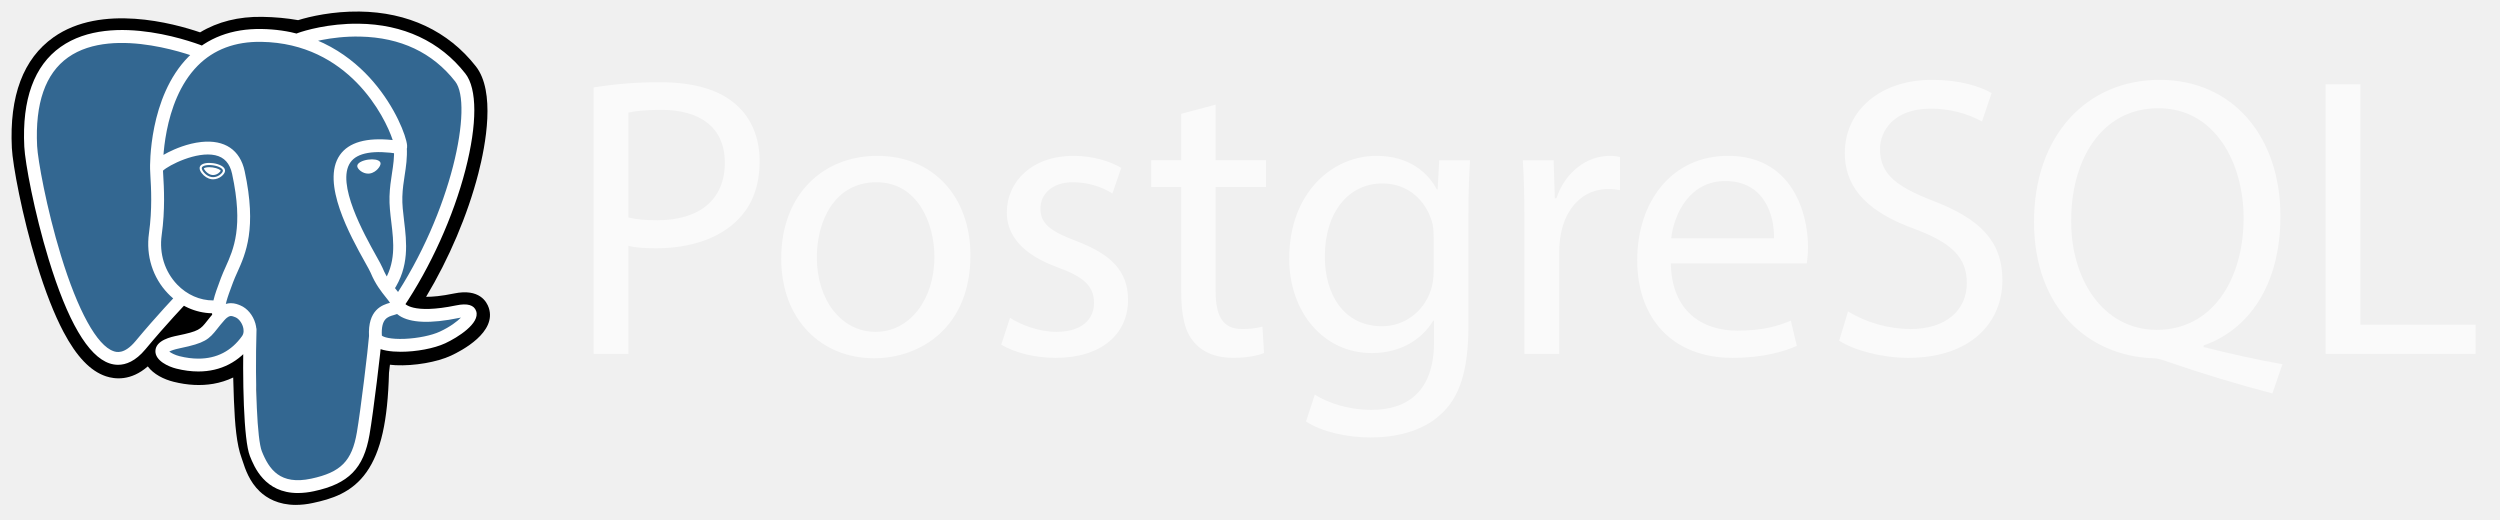
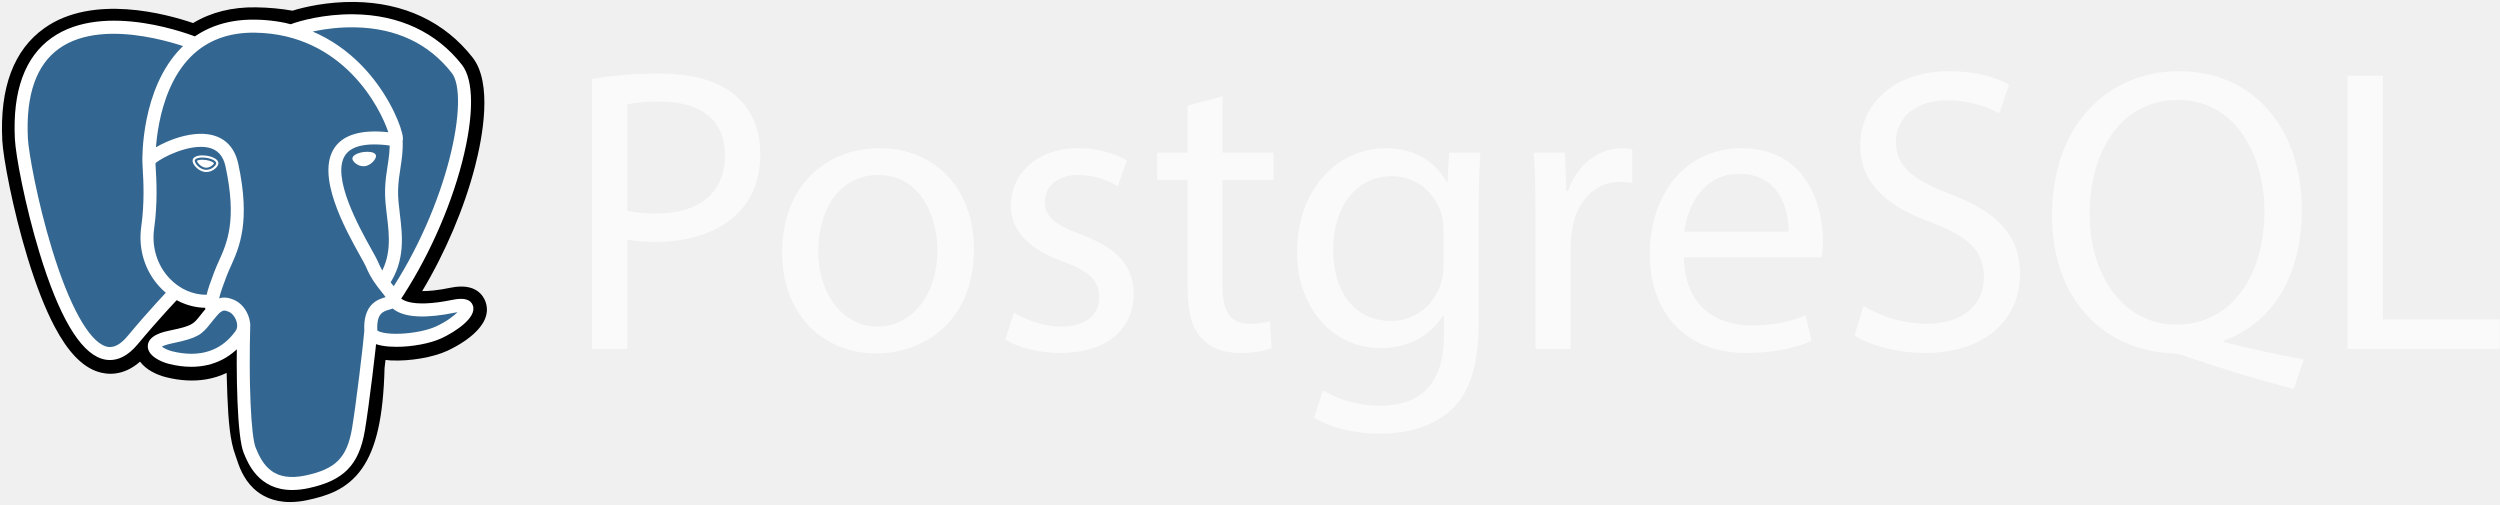
- <svg xmlns="http://www.w3.org/2000/svg" width="130" height="27" viewBox="0 0 130 27">
+ <svg xmlns="http://www.w3.org/2000/svg" viewBox="0.5 0.5 128.25 25.875">
  <g transform="translate(-3.13 -.465) scale(.26)">
    <path d="M85.988 76.075c.632-5.262.443-6.034 4.362-5.182l.995.088c3.014.137 6.957-.485 9.272-1.561 4.986-2.313 7.942-6.177 3.026-5.162-11.215 2.313-11.986-1.483-11.986-1.483C103.5 45.204 108.451 22.9 104.178 17.44 92.524 2.548 72.35 9.59 72.012 9.773l-.108.021c-2.216-.461-4.695-.735-7.481-.78-5.075-.083-8.926 1.331-11.847 3.546 0 0-35.989-14.827-34.315 18.646.356 7.121 10.207 53.882 21.956 39.758 4.294-5.164 8.444-9.531 8.444-9.531 2.061 1.369 4.528 2.067 7.116 1.816l.2-.17c-.062.641-.035 1.268.081 2.01-3.027 3.383-2.137 3.977-8.189 5.222-6.122 1.262-2.525 3.508-.178 4.095 2.848.713 9.433 1.722 13.884-4.509l-.177.711c1.188.95 1.107 6.827 1.275 11.026.168 4.199.45 8.117 1.306 10.429.856 2.31 1.866 8.261 9.819 6.557 6.646-1.426 11.727-3.476 12.19-22.545" />
    <path d="M71.208 102.77c-3.518 0-5.808-1.36-7.2-2.674-2.1-1.981-2.933-4.534-3.43-6.059l-.215-.637c-1.002-2.705-1.341-6.599-1.542-11.613a199.25 199.25 0 01-.075-2.352c-.017-.601-.038-1.355-.068-2.146a15.157 15.157 0 01-3.997 1.264c-2.48.424-5.146.286-7.926-.409-1.961-.49-3.999-1.506-5.16-3.076-3.385 2.965-6.614 2.562-8.373 1.976-3.103-1.035-5.88-3.942-8.491-8.89-1.859-3.523-3.658-8.115-5.347-13.646-2.94-9.633-4.808-19.779-4.974-23.109-.522-10.427 2.284-17.883 8.34-22.16 9.555-6.749 24.03-2.781 29.307-.979 3.545-2.137 7.716-3.178 12.43-3.102 2.532.041 4.942.264 7.181.662 2.335-.734 6.949-1.788 12.23-1.723 9.73.116 17.793 3.908 23.316 10.966 3.941 5.036 1.993 15.61.48 21.466-2.127 8.235-5.856 16.996-10.436 24.622 1.244.009 3.045-.141 5.607-.669 5.054-1.044 6.531 1.666 6.932 2.879 1.607 4.867-5.378 8.544-7.557 9.555-2.792 1.297-7.343 2.086-11.071 1.915l-.163-.011-.979-.086-.097.816-.093.799c-.25 9.664-1.631 15.784-4.472 19.829-2.977 4.239-7.116 5.428-10.761 6.209a16.146 16.146 0 01-3.396.383zm-7.402-35.174c2.271 1.817 2.47 5.236 2.647 11.626.022.797.043 1.552.071 2.257.086 2.134.287 7.132 1.069 9.244.111.298.21.602.314.922.872 2.672 1.31 4.011 5.081 3.203 3.167-.678 4.794-1.287 6.068-3.101 1.852-2.638 2.888-7.941 3.078-15.767l3.852.094-3.826-.459.112-.955c.367-3.148.631-5.424 2.736-6.928 1.688-1.207 3.613-1.09 5.146-.814-1.684-1.271-2.15-2.765-2.274-3.377l-.321-1.582.902-1.34c5.2-7.716 9.489-17.199 11.767-26.018 2.34-9.062 1.626-13.875.913-14.785-9.446-12.071-25.829-7.088-27.539-6.521l-.29.156-1.45.271-.743-.154c-2.047-.425-4.321-.66-6.76-.7-3.831-.064-6.921.841-9.455 2.764l-1.758 1.333-2.041-.841c-4.358-1.782-17.162-5.365-23.918-.58-3.75 2.656-5.458 7.861-5.078 15.47.125 2.512 1.833 12.021 4.647 21.245 3.891 12.746 7.427 16.979 8.903 17.472.257.087.926-.433 1.591-1.231 4.326-5.203 8.44-9.54 8.613-9.723l2.231-2.347 2.697 1.792c1.087.723 2.286 1.132 3.518 1.209l6.433-5.486-.932 9.51c-.021.214-.031.504.053 1.044l.28 1.803-1.213 1.358-.14.157 3.534 1.632 1.482-1.853z" />
    <path fill="#336791" d="M103.646 64.258c-11.216 2.313-11.987-1.484-11.987-1.484 11.842-17.571 16.792-39.876 12.52-45.335C92.524 2.547 72.35 9.59 72.013 9.773l-.109.019c-2.216-.459-4.695-.733-7.482-.778-5.075-.083-8.925 1.33-11.846 3.545 0 0-35.99-14.826-34.316 18.647.356 7.121 10.207 53.882 21.956 39.758 4.294-5.164 8.443-9.531 8.443-9.531 2.061 1.369 4.528 2.067 7.115 1.816l.201-.17c-.062.641-.034 1.268.08 2.01-3.026 3.383-2.138 3.977-8.188 5.222-6.123 1.262-2.526 3.508-.177 4.095 2.847.713 9.433 1.722 13.883-4.509l-.178.711c1.186.95 2.019 6.179 1.879 10.919s-.233 7.994.702 10.536c.935 2.541 1.866 8.261 9.82 6.557 6.646-1.425 10.09-5.116 10.57-11.272.34-4.377 1.109-3.73 1.158-7.644l.618-1.853c.711-5.934.113-7.848 4.208-6.957l.995.087c3.014.138 6.958-.485 9.273-1.561 4.986-2.314 7.943-6.177 3.028-5.162z" />
    <path fill="#fff" d="M71.61 100.394c-6.631.001-8.731-5.25-9.591-7.397-1.257-3.146-1.529-15.358-1.249-25.373a1.286 1.286 0 012.57.072c-.323 11.551.136 22.018 1.066 24.346 1.453 3.632 3.656 6.809 9.887 5.475 5.915-1.269 8.13-3.512 9.116-9.23.758-4.389 2.254-16.874 2.438-19.338a1.285 1.285 0 012.563.191c-.192 2.564-1.682 15.026-2.469 19.584-1.165 6.755-4.176 9.819-11.11 11.306a15.462 15.462 0 01-3.221.364zM35.659 74.749a5.343 5.343 0 01-1.704-.281c-4.307-1.437-8.409-8.451-12.193-20.849-2.88-9.438-4.705-19.288-4.865-22.489-.475-9.49 1.97-16.205 7.265-19.957 10.476-7.423 28.1-.354 28.845-.05a1.285 1.285 0 01-.972 2.379v.001c-.17-.07-17.07-6.84-26.392-.229-4.528 3.211-6.607 9.175-6.18 17.729.135 2.696 1.84 12.311 4.757 21.867 3.378 11.067 7.223 18.052 10.548 19.16.521.175 2.109.704 4.381-2.026 4.272-5.14 8.197-9.242 8.236-9.283a1.286 1.286 0 011.856 1.778c-.039.04-3.904 4.081-8.116 9.148-1.995 2.398-3.908 3.102-5.466 3.102zm55.92-10.829a1.284 1.284 0 01-1.065-2.004c11.971-17.764 16.173-39.227 12.574-43.825-4.53-5.788-10.927-8.812-19.012-8.985-5.987-.13-10.746 1.399-11.523 1.666l-.195.079c-.782.246-1.382-.183-1.608-.684a1.29 1.29 0 01.508-1.631l.346-.142-.017.005.018-.006c1.321-.483 6.152-1.933 12.137-1.864 8.947.094 16.337 3.545 21.371 9.977 2.382 3.044 2.387 10.057.015 19.24-2.418 9.362-6.968 19.425-12.482 27.607a1.282 1.282 0 01-1.067.567zm.611 8.223c-2.044 0-3.876-.287-4.973-.945-1.128-.675-1.343-1.594-1.371-2.081-.308-5.404 2.674-6.345 4.195-6.774-.212-.32-.514-.697-.825-1.086-.887-1.108-2.101-2.626-3.037-4.896-.146-.354-.606-1.179-1.138-2.133-2.883-5.169-8.881-15.926-5.028-21.435 1.784-2.549 5.334-3.552 10.566-2.992-1.539-4.689-8.869-19.358-26.259-19.643-5.231-.088-9.521 1.521-12.744 4.775-7.217 7.289-6.955 20.477-6.952 20.608a1.284 1.284 0 11-2.569.067c-.016-.585-.286-14.424 7.695-22.484 3.735-3.772 8.651-5.634 14.612-5.537C75.49 7.77 82.651 13.426 86.7 18.14c4.412 5.136 6.576 10.802 6.754 12.692.133 1.406-.876 1.688-1.08 1.729l-.463.011c-5.135-.822-8.429-.252-9.791 1.695-2.931 4.188 2.743 14.363 5.166 18.709.619 1.108 1.065 1.909 1.269 2.404.796 1.93 1.834 3.227 2.668 4.269.733.917 1.369 1.711 1.597 2.645.105.185 1.603 2.399 10.488.565 2.227-.459 3.562-.066 3.97 1.168.803 2.429-3.702 5.261-6.196 6.42-2.238 1.039-5.805 1.696-8.892 1.696zm-3.781-3.238c.281.285 1.691.775 4.612.65 2.596-.112 5.335-.677 6.979-1.439 2.102-.976 3.504-2.067 4.231-2.812l-.404.074c-5.681 1.173-9.699 1.017-11.942-.465a4.821 4.821 0 01-.435-.323c-.243.096-.468.159-.628.204-1.273.357-2.589.726-2.413 4.111zm-36.697 7.179c-1.411 0-2.896-.191-4.413-.572-1.571-.393-4.221-1.576-4.18-3.519.045-2.181 3.216-2.835 4.411-3.081 4.312-.888 4.593-1.244 5.941-2.955.393-.499.882-1.12 1.548-1.865.99-1.107 2.072-1.669 3.216-1.669.796 0 1.45.271 1.881.449 1.376.57 2.524 1.948 2.996 3.598.426 1.488.223 2.92-.572 4.032-2.608 3.653-6.352 5.582-10.828 5.582zm-5.817-3.98c.388.299 1.164.699 2.027.916 1.314.328 2.588.495 3.79.495 3.662 0 6.601-1.517 8.737-4.506.445-.624.312-1.415.193-1.832-.25-.872-.87-1.665-1.509-1.931-.347-.144-.634-.254-.898-.254-.142 0-.573 0-1.3.813-.614.686-1.055 1.246-1.446 1.741-1.678 2.131-2.447 2.854-7.441 3.883-1.218.252-1.843.506-2.153.675zm9.882-5.928a1.286 1.286 0 01-1.269-1.09 6.026 6.026 0 01-.064-.644c-3.274-.062-6.432-1.466-8.829-3.968-3.031-3.163-4.411-7.545-3.785-12.022.68-4.862.426-9.154.289-11.46a25.514 25.514 0 01-.063-1.425c.002-.406.01-1.485 3.615-3.312 1.282-.65 3.853-1.784 6.661-2.075 4.654-.48 7.721 1.592 8.639 5.836 2.478 11.46.196 16.529-1.47 20.23-.311.688-.604 1.34-.838 1.97l-.207.557c-.88 2.36-1.641 4.399-1.407 5.923a1.287 1.287 0 01-1.075 1.466l-.197.014zM44.634 35.922l.051.918c.142 2.395.406 6.853-.31 11.969-.516 3.692.612 7.297 3.095 9.888 1.962 2.048 4.546 3.178 7.201 3.178h.055c.298-1.253.791-2.575 1.322-4l.206-.553c.265-.712.575-1.401.903-2.13 1.604-3.564 3.6-8 1.301-18.633-.456-2.105-1.56-3.324-3.375-3.726-3.728-.824-9.283 1.98-10.449 3.089zm7.756-.545c-.064.454.833 1.667 2.001 1.829 1.167.163 2.166-.785 2.229-1.239.063-.455-.833-.955-2.002-1.118-1.167-.163-2.166.073-2.228.528zm2.27 2.277l-.328-.023c-.725-.101-1.458-.558-1.959-1.223-.176-.233-.464-.687-.407-1.091.082-.593.804-.947 1.933-.947.253 0 .515.019.78.055.616.086 1.189.264 1.612.5.733.41.787.866.754 1.103-.091.653-1.133 1.626-2.385 1.626zm-1.844-2.201c.037.28.73 1.205 1.634 1.33l.209.015c.834 0 1.458-.657 1.531-.872-.077-.146-.613-.511-1.631-.651a4.72 4.72 0 00-.661-.048c-.652-.001-1.001.146-1.082.226zm35.121-1.003c.063.455-.832 1.668-2.001 1.83-1.168.162-2.167-.785-2.231-1.24-.062-.454.834-.955 2.002-1.117 1.168-.164 2.166.074 2.23.527zm-2.27 2.062c-1.125 0-2.094-.875-2.174-1.442-.092-.681 1.029-1.199 2.185-1.359.254-.036.506-.054.749-.054.997 0 1.657.293 1.723.764.043.306-.191.777-.595 1.201-.266.28-.826.765-1.588.87l-.3.02zm.759-2.427c-.223 0-.455.017-.69.049-1.162.161-1.853.628-1.82.878.039.274.78 1.072 1.75 1.072l.239-.017c.634-.089 1.11-.502 1.337-.741.356-.375.498-.727.481-.848-.021-.157-.449-.393-1.297-.393zm3.194 26.453a1.285 1.285 0 01-1.067-2c2.736-4.087 2.235-8.256 1.751-12.286-.207-1.718-.42-3.493-.364-5.198.056-1.753.278-3.199.494-4.599.255-1.657.496-3.224.396-5.082a1.286 1.286 0 012.567-.138c.114 2.124-.159 3.896-.423 5.611-.204 1.323-.415 2.691-.466 4.29-.049 1.509.144 3.112.348 4.808.516 4.287 1.099 9.146-2.167 14.023-.248.37-.655.571-1.069.571z" />
  </g>
  <g fill="#fafafa" transform="translate(28.6 -78) scale(.8)">
    <path d="M2.835 103.184a26.23 26.23 0 014.343-.338c2.235 0 3.874.52 4.914 1.456.962.832 1.534 2.106 1.534 3.667 0 1.586-.469 2.834-1.353 3.744-1.196 1.274-3.146 1.924-5.356 1.924-.676 0-1.3-.026-1.819-.156v7.021H2.835v-17.318zm2.263 8.45c.494.13 1.118.182 1.872.182 2.729 0 4.394-1.326 4.394-3.744 0-2.314-1.638-3.432-4.134-3.432-.988 0-1.742.078-2.132.182v6.812zm22.23 2.47c0 4.654-3.225 6.683-6.267 6.683-3.406 0-6.032-2.496-6.032-6.475 0-4.212 2.756-6.682 6.24-6.682 3.615-.001 6.059 2.626 6.059 6.474zm-9.984.13c0 2.756 1.586 4.836 3.822 4.836 2.184 0 3.821-2.054 3.821-4.888 0-2.132-1.065-4.836-3.77-4.836s-3.873 2.496-3.873 4.888zm12.557 3.926c.676.442 1.872.91 3.016.91 1.664 0 2.444-.832 2.444-1.872 0-1.092-.649-1.69-2.34-2.314-2.262-.806-3.328-2.054-3.328-3.562 0-2.028 1.638-3.692 4.342-3.692 1.274 0 2.393.364 3.095.78l-.572 1.664a4.897 4.897 0 00-2.574-.728c-1.352 0-2.106.78-2.106 1.716 0 1.04.755 1.508 2.393 2.132 2.184.832 3.302 1.924 3.302 3.796 0 2.21-1.716 3.77-4.706 3.77-1.378 0-2.652-.338-3.536-.858l.57-1.742zm13.365-13.859v3.614h3.275v1.742h-3.275v6.786c0 1.56.441 2.444 1.716 2.444a5.09 5.09 0 001.326-.156l.104 1.716c-.441.182-1.144.312-2.027.312-1.066 0-1.925-.338-2.471-.962-.649-.676-.884-1.794-.884-3.276v-6.864h-1.95v-1.742h1.95v-3.016l2.236-.598zm16.536 3.615c-.053.91-.104 1.924-.104 3.458v7.306c0 2.886-.572 4.654-1.794 5.747-1.222 1.144-2.99 1.508-4.576 1.508-1.508 0-3.172-.364-4.187-1.04l.572-1.742c.832.52 2.132.988 3.692.988 2.34 0 4.056-1.222 4.056-4.394v-1.404h-.052c-.702 1.17-2.054 2.106-4.004 2.106-3.12 0-5.356-2.652-5.356-6.137 0-4.264 2.782-6.682 5.668-6.682 2.185 0 3.381 1.144 3.927 2.184h.052l.104-1.898h2.002zm-2.366 4.966c0-.39-.026-.728-.13-1.04-.416-1.326-1.534-2.418-3.198-2.418-2.185 0-3.744 1.846-3.744 4.758 0 2.47 1.248 4.524 3.718 4.524 1.404 0 2.678-.884 3.172-2.34.13-.39.183-.832.183-1.222v-2.262zm5.901-1.04c0-1.482-.026-2.756-.104-3.926h2.003l.077 2.47h.104c.572-1.69 1.95-2.756 3.484-2.756.26 0 .441.026.649.078v2.158a3.428 3.428 0 00-.779-.078c-1.612 0-2.757 1.222-3.068 2.938a6.44 6.44 0 00-.104 1.066v6.708h-2.262v-8.658zm9.517 2.782c.052 3.094 2.027 4.368 4.315 4.368 1.639 0 2.626-.286 3.484-.65l.39 1.638c-.806.364-2.184.78-4.186.78-3.874 0-6.188-2.548-6.188-6.344 0-3.796 2.236-6.787 5.902-6.787 4.108 0 5.2 3.614 5.2 5.928 0 .468-.052.832-.078 1.066h-8.839zm6.708-1.638c.025-1.456-.599-3.718-3.172-3.718-2.314 0-3.328 2.132-3.511 3.718h6.683z" />
    <path d="M84.371 117.744a8.016 8.016 0 004.056 1.144c2.314 0 3.666-1.222 3.666-2.99 0-1.638-.936-2.574-3.302-3.484-2.86-1.014-4.628-2.496-4.628-4.966 0-2.73 2.262-4.758 5.668-4.758 1.794 0 3.094.416 3.874.858l-.624 1.846a6.98 6.98 0 00-3.328-.832c-2.392 0-3.302 1.43-3.302 2.626 0 1.638 1.065 2.444 3.484 3.38 2.964 1.145 4.472 2.574 4.472 5.148 0 2.704-2.002 5.044-6.136 5.044-1.69 0-3.536-.494-4.473-1.118l.573-1.898zm27.586 5.33a94.846 94.846 0 01-6.708-2.028c-.364-.13-.728-.26-1.066-.26-4.16-.156-7.722-3.224-7.722-8.866 0-5.616 3.432-9.23 8.164-9.23 4.758 0 7.853 3.692 7.853 8.866 0 4.498-2.08 7.384-4.992 8.398v.104c1.742.442 3.64.858 5.122 1.118l-.651 1.898zm-1.872-11.414c0-3.51-1.819-7.125-5.538-7.125-3.822 0-5.694 3.536-5.668 7.333-.026 3.718 2.028 7.072 5.564 7.072 3.615 0 5.642-3.276 5.642-7.28zm5.329-8.684h2.263v15.626h7.488v1.898h-9.751v-17.524z" />
  </g>
</svg>
